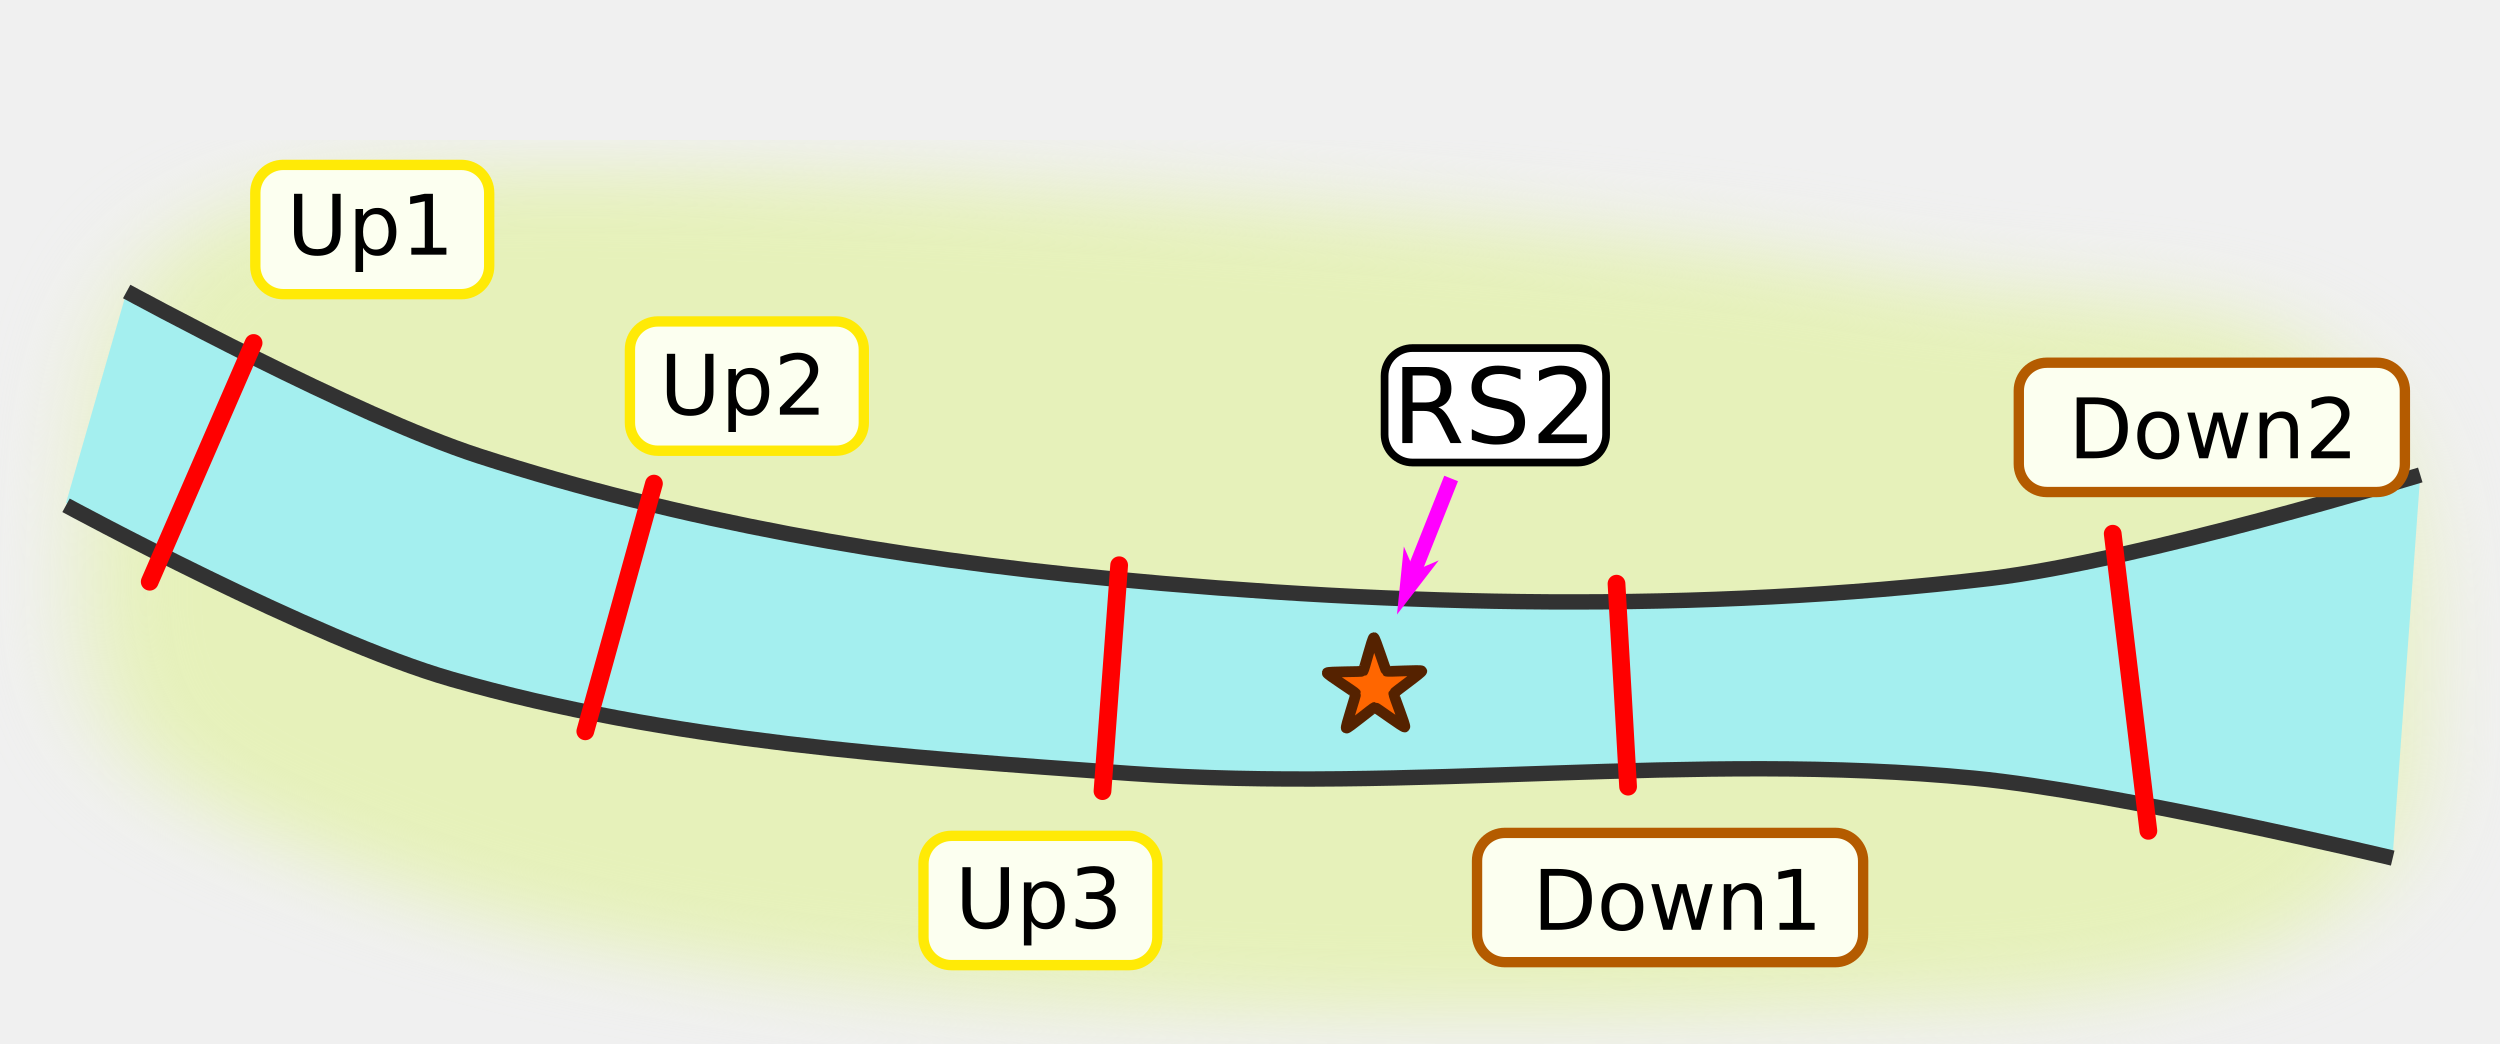
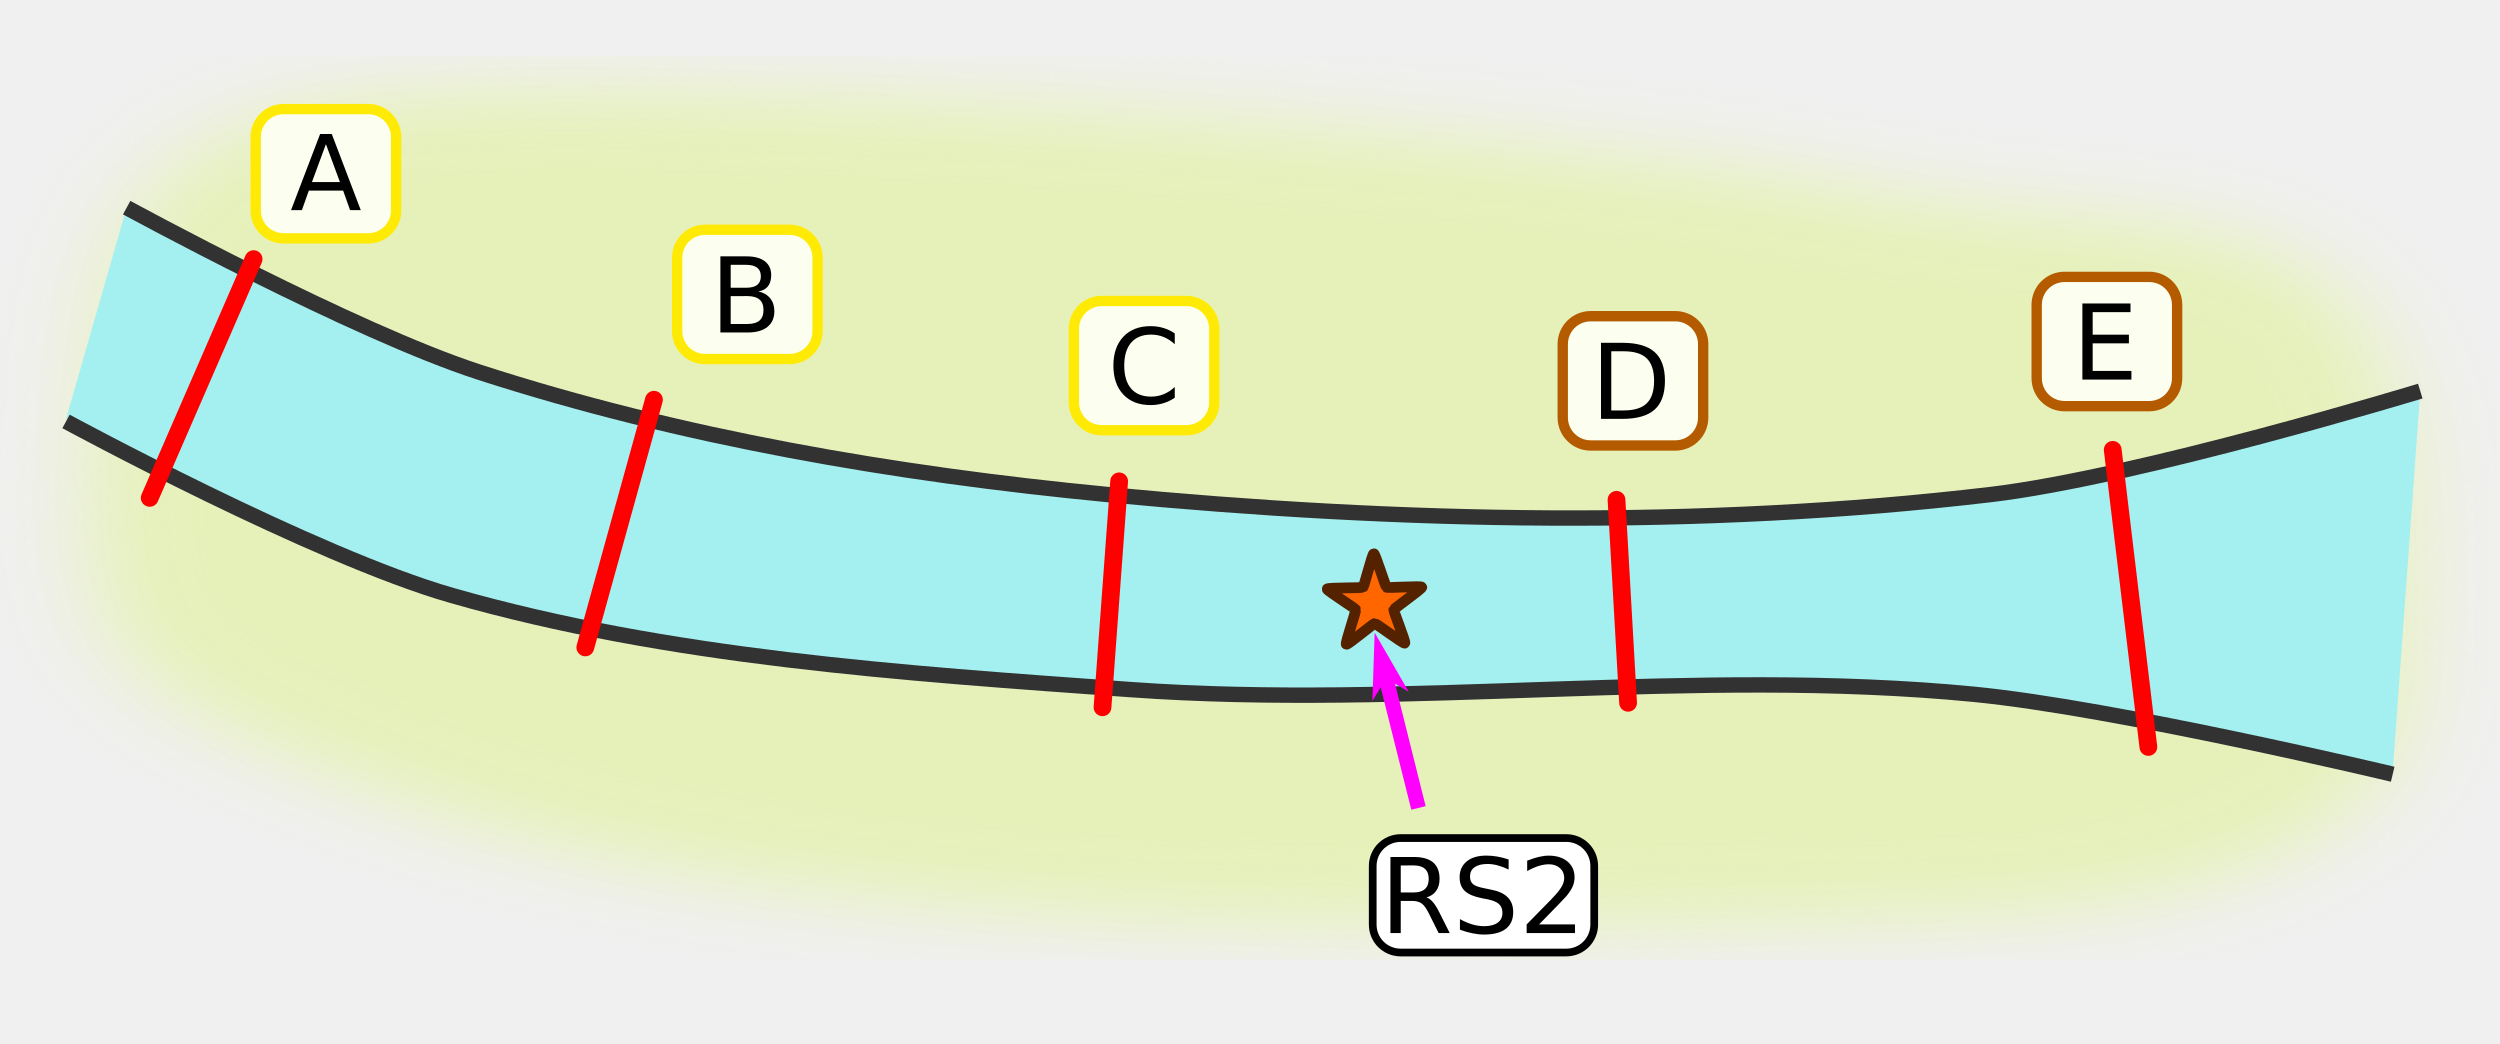
<svg xmlns="http://www.w3.org/2000/svg" width="168.999mm" height="70.556mm" viewBox="0 0 168.999 70.556" version="1.1" id="svg1212">
  <defs id="defs1206">
    <marker style="overflow:visible" id="marker2288" refX="0" refY="0" orient="auto">
      <path transform="matrix(-0.2,0,0,-0.2,-1.2,0)" style="fill:#ff00ff;fill-opacity:1;fill-rule:evenodd;stroke:#ff00ff;stroke-width:1pt;stroke-opacity:1" d="M 0,0 5,-5 -12.5,0 5,5 Z" id="path2286" />
    </marker>
    <marker orient="auto" refY="0" refX="0" id="marker1793" style="overflow:visible">
      <path id="path1791" d="M 0,0 5,-5 -12.5,0 5,5 Z" style="fill:#ff00ff;fill-opacity:1;fill-rule:evenodd;stroke:#ff00ff;stroke-width:1pt;stroke-opacity:1" transform="matrix(-0.2,0,0,-0.2,-1.2,0)" />
    </marker>
    <filter style="color-interpolation-filters:sRGB" id="filter921" x="-0.036" width="1.073" y="-0.036" height="1.071">
      <feGaussianBlur stdDeviation="2.799" id="feGaussianBlur923" />
    </filter>
  </defs>
  <g id="layer1" transform="translate(-34.27945,-20.17647)" style="display:inline">
-     <path transform="matrix(1.182533,0,0,0.8927642,11.63702,-26.83848)" id="path913" d="m 24.046,94.71 c -0.563,14.898 3.019,17.521 16.373,24.374 24.744,12.698 70.097,10.487 89.742,9.617 30.009,-1.328 26.781,-17.781 26.969,-22.877 C 158.46,69.818 144.424,77.942 126.017,73.228 111.522,69.516 66.591,64.959 47.024,65.633 25.674,66.367 24.786,75.136 24.046,94.71 Z" style="display:inline;opacity:1;vector-effect:none;fill:#e6f1ba;fill-opacity:1;stroke:none;stroke-width:1;stroke-linecap:butt;stroke-linejoin:miter;stroke-miterlimit:4;stroke-dasharray:none;stroke-dashoffset:0;stroke-opacity:1;filter:url(#filter921)" />
-     <path id="path1097" style="opacity:1;vector-effect:none;fill:#a4efef;fill-opacity:1;stroke:none;stroke-width:1.301;stroke-linecap:butt;stroke-linejoin:miter;stroke-miterlimit:4;stroke-dasharray:none;stroke-dashoffset:0;stroke-opacity:1" d="m 197.889,52.284 c 0,0 -19.098,5.819 -29.071,6.996 -19.69,2.324 -39.88,1.898 -59.633,0 C 94.749,57.894 80.279,55.406 66.696,51.012 58.222,48.271 42.843,39.882 42.843,39.882 l -4.1,14.293 c 0,0 16.764,9.097 26.089,11.766 14.678,4.202 30.416,5.254 45.843,6.36 18.942,1.359 38.138,-1.516 57.024,0.318 9.613,0.933 28.326,5.406 28.326,5.406" />
-     <path d="m 42.843,39.882 c 0,0 15.379,8.389 23.853,11.13 13.583,4.393 28.053,6.881 42.489,8.268 19.753,1.898 39.943,2.324 59.633,0 9.973,-1.177 29.071,-6.996 29.071,-6.996 M 38.743,54.334 c 0,0 16.764,9.097 26.089,11.766 14.678,4.202 30.416,5.254 45.843,6.36 18.942,1.359 38.138,-1.516 57.024,0.318 9.613,0.933 28.326,5.406 28.326,5.406" style="opacity:1;vector-effect:none;fill:none;fill-opacity:1;stroke:#323232;stroke-width:1.041;stroke-linecap:butt;stroke-linejoin:miter;stroke-miterlimit:4;stroke-dasharray:none;stroke-dashoffset:0;stroke-opacity:1" id="path1093" />
+     <path transform="matrix(1.182533,0,0,0.8927642,11.63702,-32.50813)" id="path913" d="m 24.046,94.71 c -0.563,14.898 3.019,17.521 16.373,24.374 24.744,12.698 70.097,10.487 89.742,9.617 30.009,-1.328 26.781,-17.781 26.969,-22.877 C 158.46,69.818 144.424,77.942 126.017,73.228 111.522,69.516 66.591,64.959 47.024,65.633 25.674,66.367 24.786,75.136 24.046,94.71 Z" style="display:inline;opacity:1;vector-effect:none;fill:#e6f1ba;fill-opacity:1;stroke:none;stroke-width:1;stroke-linecap:butt;stroke-linejoin:miter;stroke-miterlimit:4;stroke-dasharray:none;stroke-dashoffset:0;stroke-opacity:1;filter:url(#filter921)" />
+     <path id="path1097" style="opacity:1;vector-effect:none;fill:#a4efef;fill-opacity:1;stroke:none;stroke-width:1.301;stroke-linecap:butt;stroke-linejoin:miter;stroke-miterlimit:4;stroke-dasharray:none;stroke-dashoffset:0;stroke-opacity:1" d="m 197.889,46.615 c 0,0 -19.098,5.819 -29.071,6.996 -19.69,2.324 -39.88,1.898 -59.633,0 C 94.749,52.224 80.279,49.736 66.696,45.343 58.222,42.602 42.843,34.212 42.843,34.212 l -4.1,14.293 c 0,0 16.764,9.097 26.089,11.766 14.678,4.202 30.416,5.254 45.843,6.36 18.942,1.359 38.138,-1.516 57.024,0.318 9.613,0.933 28.326,5.406 28.326,5.406" />
+     <path d="m 42.843,34.212 c 0,0 15.379,8.389 23.853,11.13 13.583,4.393 28.053,6.881 42.489,8.268 19.753,1.898 39.943,2.324 59.633,0 9.973,-1.177 29.071,-6.996 29.071,-6.996 M 38.743,48.665 c 0,0 16.764,9.097 26.089,11.766 14.678,4.202 30.416,5.254 45.843,6.36 18.942,1.359 38.138,-1.516 57.024,0.318 9.613,0.933 28.326,5.406 28.326,5.406" style="opacity:1;vector-effect:none;fill:none;fill-opacity:1;stroke:#323232;stroke-width:1.041;stroke-linecap:butt;stroke-linejoin:miter;stroke-miterlimit:4;stroke-dasharray:none;stroke-dashoffset:0;stroke-opacity:1" id="path1093" />
  </g>
  <g id="layer5" style="display:inline">
-     <path style="font-style:normal;font-variant:normal;font-weight:normal;font-stretch:normal;font-size:3.881px;line-height:3.5ex;font-family:Lato;-inkscape-font-specification:Lato;font-variant-ligatures:normal;font-variant-position:normal;font-variant-caps:normal;font-variant-numeric:normal;font-variant-alternates:normal;font-feature-settings:normal;text-indent:0;text-align:start;text-decoration:none;text-decoration-line:none;text-decoration-style:solid;text-decoration-color:#000000;letter-spacing:0px;word-spacing:0px;text-transform:none;writing-mode:lr-tb;direction:ltr;text-orientation:mixed;dominant-baseline:auto;baseline-shift:baseline;text-anchor:start;white-space:normal;shape-padding:0;display:inline;opacity:1;vector-effect:none;fill:#ffffff;fill-opacity:1;fill-rule:evenodd;stroke:#000000;stroke-width:0.521;stroke-linecap:round;stroke-linejoin:miter;stroke-miterlimit:4;stroke-dasharray:none;stroke-dashoffset:0;stroke-opacity:1" d="m 95.487,23.529 h 11.194 c 1.047,0 1.89,0.843 1.89,1.89 v 3.958 c 0,1.047 -0.843,1.89 -1.89,1.89 H 95.487 c -1.047,0 -1.89,-0.843 -1.89,-1.89 v -3.958 c 0,-1.047 0.843,-1.89 1.89,-1.89 z" id="path2356" />
-     <path style="opacity:1;vector-effect:none;fill:#ff6600;fill-opacity:1;fill-rule:evenodd;stroke:#552200;stroke-width:0.727;stroke-linecap:butt;stroke-linejoin:miter;stroke-miterlimit:4;stroke-dasharray:none;stroke-dashoffset:0;stroke-opacity:1;marker:none;paint-order:normal" d="m 94.964,49.145 c -0.084,0.061 -1.929,-1.33 -2.033,-1.327 -0.102,0.002 -1.839,1.465 -1.921,1.405 -0.084,-0.061 0.668,-2.246 0.634,-2.344 -0.033,-0.096 -1.961,-1.296 -1.929,-1.393 0.032,-0.099 2.342,-0.058 2.425,-0.121 0.081,-0.061 0.627,-2.266 0.728,-2.265 0.104,2.23e-4 0.779,2.21 0.864,2.269 0.083,0.058 2.348,-0.104 2.38,-0.007 0.032,0.099 -1.861,1.424 -1.891,1.523 -0.03,0.097 0.825,2.201 0.742,2.261 z" id="path2206" />
-     <path id="path857" d="m 98.096,32.345 -3,7.536" style="font-style:normal;font-variant:normal;font-weight:normal;font-stretch:normal;font-size:3.881px;line-height:3.5ex;font-family:Lato;-inkscape-font-specification:Lato;font-variant-ligatures:normal;font-variant-position:normal;font-variant-caps:normal;font-variant-numeric:normal;font-variant-alternates:normal;font-feature-settings:normal;text-indent:0;text-align:start;text-decoration:none;text-decoration-line:none;text-decoration-style:solid;text-decoration-color:#000000;letter-spacing:0px;word-spacing:0px;text-transform:none;writing-mode:lr-tb;direction:ltr;text-orientation:mixed;dominant-baseline:auto;baseline-shift:baseline;text-anchor:start;white-space:normal;shape-padding:0;display:inline;opacity:1;vector-effect:none;fill:#ff00ff;fill-opacity:1;stroke:#ff00ff;stroke-width:1;stroke-linecap:butt;stroke-linejoin:miter;stroke-miterlimit:4;stroke-dasharray:none;stroke-dashoffset:0;stroke-opacity:1;marker-end:url(#marker2288)" />
-     <g aria-label="RS2" style="font-style:normal;font-weight:normal;font-size:10.583px;line-height:1.25;font-family:sans-serif;letter-spacing:0px;word-spacing:0px;display:inline;fill:#000000;fill-opacity:1;stroke:none;stroke-width:0.265" id="text2340">
+     <path style="font-style:normal;font-variant:normal;font-weight:normal;font-stretch:normal;font-size:3.881px;line-height:3.5ex;font-family:Lato;-inkscape-font-specification:Lato;font-variant-ligatures:normal;font-variant-position:normal;font-variant-caps:normal;font-variant-numeric:normal;font-variant-alternates:normal;font-feature-settings:normal;text-indent:0;text-align:start;text-decoration:none;text-decoration-line:none;text-decoration-style:solid;text-decoration-color:#000000;letter-spacing:0px;word-spacing:0px;text-transform:none;writing-mode:lr-tb;direction:ltr;text-orientation:mixed;dominant-baseline:auto;baseline-shift:baseline;text-anchor:start;white-space:normal;shape-padding:0;display:inline;opacity:1;vector-effect:none;fill:#ffffff;fill-opacity:1;fill-rule:evenodd;stroke:#000000;stroke-width:0.521;stroke-linecap:round;stroke-linejoin:miter;stroke-miterlimit:4;stroke-dasharray:none;stroke-dashoffset:0;stroke-opacity:1" d="m 94.685,56.652 h 11.194 c 1.047,0 1.89,0.843 1.89,1.89 v 3.958 c 0,1.047 -0.843,1.89 -1.89,1.89 H 94.685 c -1.047,0 -1.89,-0.843 -1.89,-1.89 v -3.958 c 0,-1.047 0.843,-1.89 1.89,-1.89 z" id="path2356" />
+     <path style="opacity:1;vector-effect:none;fill:#ff6600;fill-opacity:1;fill-rule:evenodd;stroke:#552200;stroke-width:0.727;stroke-linecap:butt;stroke-linejoin:miter;stroke-miterlimit:4;stroke-dasharray:none;stroke-dashoffset:0;stroke-opacity:1;marker:none;paint-order:normal" d="m 94.964,43.476 c -0.084,0.061 -1.929,-1.33 -2.033,-1.327 -0.102,0.002 -1.839,1.465 -1.921,1.405 -0.084,-0.061 0.668,-2.246 0.634,-2.344 -0.033,-0.096 -1.961,-1.296 -1.929,-1.393 0.032,-0.099 2.342,-0.058 2.425,-0.121 0.081,-0.061 0.627,-2.266 0.728,-2.265 0.104,2.23e-4 0.779,2.21 0.864,2.269 0.083,0.058 2.348,-0.104 2.38,-0.007 0.032,0.099 -1.861,1.424 -1.891,1.523 -0.03,0.097 0.825,2.201 0.742,2.261 z" id="path2206" />
+     <path id="path857" d="M 95.888,54.615 93.359,44.501" style="font-style:normal;font-variant:normal;font-weight:normal;font-stretch:normal;font-size:3.881px;line-height:3.5ex;font-family:Lato;-inkscape-font-specification:Lato;font-variant-ligatures:normal;font-variant-position:normal;font-variant-caps:normal;font-variant-numeric:normal;font-variant-alternates:normal;font-feature-settings:normal;text-indent:0;text-align:start;text-decoration:none;text-decoration-line:none;text-decoration-style:solid;text-decoration-color:#000000;letter-spacing:0px;word-spacing:0px;text-transform:none;writing-mode:lr-tb;direction:ltr;text-orientation:mixed;dominant-baseline:auto;baseline-shift:baseline;text-anchor:start;white-space:normal;shape-padding:0;display:inline;opacity:1;vector-effect:none;fill:#ff00ff;fill-opacity:1;stroke:#ff00ff;stroke-width:1;stroke-linecap:butt;stroke-linejoin:miter;stroke-miterlimit:4;stroke-dasharray:none;stroke-dashoffset:0;stroke-opacity:1;marker-end:url(#marker2288)" />
+     <g aria-label="RS2" style="font-style:normal;font-weight:normal;font-size:10.583px;line-height:1.25;font-family:sans-serif;letter-spacing:0px;word-spacing:0px;display:inline;fill:#000000;fill-opacity:1;stroke:none;stroke-width:0.265" id="text2340" transform="translate(-0.8018086,33.12243)">
      <path d="m 97.235,27.541 q 0.224,0.076 0.434,0.324 0.214,0.248 0.427,0.682 l 0.706,1.406 h -0.748 l -0.658,-1.319 q -0.255,-0.517 -0.496,-0.686 -0.238,-0.169 -0.651,-0.169 h -0.758 v 2.174 h -0.696 v -5.144 h 1.571 q 0.882,0 1.316,0.369 0.434,0.369 0.434,1.113 0,0.486 -0.227,0.806 -0.224,0.32 -0.655,0.444 z m -1.743,-2.16 v 1.826 h 0.875 q 0.503,0 0.758,-0.231 0.258,-0.234 0.258,-0.686 0,-0.451 -0.258,-0.679 -0.255,-0.231 -0.758,-0.231 z" style="font-size:7.056px;stroke-width:0.265" id="path2809" />
      <path d="m 102.785,24.978 v 0.679 q -0.396,-0.189 -0.748,-0.282 -0.351,-0.093 -0.679,-0.093 -0.568,0 -0.878,0.22 -0.307,0.22 -0.307,0.627 0,0.341 0.203,0.517 0.207,0.172 0.779,0.279 l 0.42,0.086 q 0.779,0.148 1.147,0.524 0.372,0.372 0.372,0.999 0,0.748 -0.503,1.133 -0.5,0.386 -1.468,0.386 -0.365,0 -0.779,-0.083 -0.41,-0.083 -0.851,-0.245 v -0.717 q 0.424,0.238 0.83,0.358 0.407,0.121 0.799,0.121 0.596,0 0.92,-0.234 0.324,-0.234 0.324,-0.668 0,-0.379 -0.234,-0.593 -0.231,-0.214 -0.761,-0.32 l -0.424,-0.083 q -0.779,-0.155 -1.127,-0.486 -0.348,-0.331 -0.348,-0.92 0,-0.682 0.479,-1.075 0.482,-0.393 1.326,-0.393 0.362,0 0.737,0.065 0.376,0.065 0.768,0.196 z" style="font-size:7.056px;stroke-width:0.265" id="path2811" />
      <path d="m 104.841,29.367 h 2.429 v 0.586 h -3.266 v -0.586 q 0.396,-0.41 1.078,-1.099 0.686,-0.692 0.861,-0.892 0.334,-0.376 0.465,-0.634 0.134,-0.262 0.134,-0.513 0,-0.41 -0.289,-0.668 -0.286,-0.258 -0.748,-0.258 -0.327,0 -0.692,0.114 -0.362,0.114 -0.775,0.345 v -0.703 q 0.42,-0.169 0.785,-0.255 0.365,-0.086 0.668,-0.086 0.799,0 1.275,0.4 0.475,0.4 0.475,1.068 0,0.317 -0.121,0.603 -0.117,0.282 -0.431,0.668 -0.086,0.1 -0.548,0.579 -0.462,0.475 -1.302,1.333 z" style="font-size:7.056px;stroke-width:0.265" id="path2813" />
    </g>
  </g>
  <g id="layer6">
-     <path style="opacity:1;vector-effect:none;fill:none;fill-opacity:1;stroke:#ff0000;stroke-width:1.2;stroke-linecap:round;stroke-linejoin:miter;stroke-miterlimit:4;stroke-dasharray:none;stroke-dashoffset:0;stroke-opacity:1" d="m 17.143,23.184 -7.022,16.141" id="path939" />
-     <path id="path1120" d="M 44.207,32.691 39.566,49.437" style="opacity:1;vector-effect:none;fill:none;fill-opacity:1;stroke:#ff0000;stroke-width:1.2;stroke-linecap:round;stroke-linejoin:miter;stroke-miterlimit:4;stroke-dasharray:none;stroke-dashoffset:0;stroke-opacity:1" />
-     <path style="opacity:1;vector-effect:none;fill:none;fill-opacity:1;stroke:#ff0000;stroke-width:1.2;stroke-linecap:round;stroke-linejoin:miter;stroke-miterlimit:4;stroke-dasharray:none;stroke-dashoffset:0;stroke-opacity:1" d="m 75.654,38.209 -1.126,15.272" id="path1123" />
-     <path id="path1125" d="m 109.275,39.456 0.783,13.722" style="opacity:1;vector-effect:none;fill:none;fill-opacity:1;stroke:#ff0000;stroke-width:1.2;stroke-linecap:round;stroke-linejoin:miter;stroke-miterlimit:4;stroke-dasharray:none;stroke-dashoffset:0;stroke-opacity:1" />
-     <path style="opacity:1;vector-effect:none;fill:none;fill-opacity:1;stroke:#ff0000;stroke-width:1.2;stroke-linecap:round;stroke-linejoin:miter;stroke-miterlimit:4;stroke-dasharray:none;stroke-dashoffset:0;stroke-opacity:1" d="m 142.819,36.078 2.41,20.087" id="path1127" />
-     <path style="font-style:normal;font-variant:normal;font-weight:normal;font-stretch:normal;font-size:3.881px;line-height:3.5ex;font-family:Lato;-inkscape-font-specification:Lato;font-variant-ligatures:normal;font-variant-position:normal;font-variant-caps:normal;font-variant-numeric:normal;font-variant-alternates:normal;font-feature-settings:normal;text-indent:0;text-align:start;text-decoration:none;text-decoration-line:none;text-decoration-style:solid;text-decoration-color:#000000;letter-spacing:0px;word-spacing:0px;text-transform:none;writing-mode:lr-tb;direction:ltr;text-orientation:mixed;dominant-baseline:auto;baseline-shift:baseline;text-anchor:start;white-space:normal;shape-padding:0;display:inline;opacity:1;vector-effect:none;fill:#fcfff0;fill-opacity:1;fill-rule:evenodd;stroke:#ffea06;stroke-width:0.7;stroke-linecap:round;stroke-linejoin:miter;stroke-miterlimit:4;stroke-dasharray:none;stroke-dashoffset:0;stroke-opacity:1;font-variant-east_asian:normal" d="m 44.473,21.729 h 12.03 c 1.047,0 1.89,0.843 1.89,1.89 v 4.96 c 0,1.047 -0.843,1.89 -1.89,1.89 h -12.03 c -1.047,0 -1.89,-0.843 -1.89,-1.89 v -4.96 c 0,-1.047 0.843,-1.89 1.89,-1.89 z" id="path2356-3" />
-     <g aria-label="Up2" style="font-style:normal;font-weight:normal;font-size:7.056px;line-height:1.25;font-family:sans-serif;letter-spacing:0px;word-spacing:0px;fill:#000000;fill-opacity:1;stroke:none;stroke-width:0.265" id="text2997">
-       <path d="m 45.081,23.916 h 0.559 v 2.5 q 0,0.661 0.24,0.954 0.24,0.289 0.777,0.289 0.535,0 0.774,-0.289 0.24,-0.292 0.24,-0.954 v -2.5 h 0.559 v 2.569 q 0,0.805 -0.4,1.215 -0.397,0.411 -1.174,0.411 -0.78,0 -1.18,-0.411 -0.397,-0.411 -0.397,-1.215 z" style="font-size:5.644px;stroke-width:0.265" id="path3457" />
-       <path d="m 49.748,27.568 v 1.637 h -0.51 v -4.261 h 0.51 v 0.469 q 0.16,-0.276 0.402,-0.408 0.245,-0.135 0.584,-0.135 0.562,0 0.912,0.446 0.353,0.446 0.353,1.174 0,0.728 -0.353,1.174 -0.35,0.446 -0.912,0.446 -0.339,0 -0.584,-0.132 -0.243,-0.135 -0.402,-0.411 z m 1.725,-1.078 q 0,-0.559 -0.232,-0.876 -0.229,-0.32 -0.631,-0.32 -0.402,0 -0.634,0.32 -0.229,0.317 -0.229,0.876 0,0.559 0.229,0.879 0.232,0.317 0.634,0.317 0.402,0 0.631,-0.317 0.232,-0.32 0.232,-0.879 z" style="font-size:5.644px;stroke-width:0.265" id="path3459" />
-       <path d="m 53.391,27.562 h 1.943 v 0.469 h -2.613 v -0.469 q 0.317,-0.328 0.863,-0.879 0.548,-0.554 0.689,-0.714 0.267,-0.3 0.372,-0.507 0.107,-0.209 0.107,-0.411 0,-0.328 -0.232,-0.535 -0.229,-0.207 -0.598,-0.207 -0.262,0 -0.554,0.091 -0.289,0.091 -0.62,0.276 v -0.562 q 0.336,-0.135 0.628,-0.204 0.292,-0.069 0.535,-0.069 0.639,0 1.02,0.32 0.38,0.32 0.38,0.854 0,0.254 -0.096,0.482 -0.094,0.226 -0.345,0.535 -0.069,0.08 -0.438,0.463 -0.369,0.38 -1.042,1.067 z" style="font-size:5.644px;stroke-width:0.265" id="path3461" />
+     <path style="opacity:1;vector-effect:none;fill:none;fill-opacity:1;stroke:#ff0000;stroke-width:1.2;stroke-linecap:round;stroke-linejoin:miter;stroke-miterlimit:4;stroke-dasharray:none;stroke-dashoffset:0;stroke-opacity:1" d="m 17.143,17.515 -7.022,16.141" id="path939" />
+     <path id="path1120" d="M 44.207,27.021 39.566,43.767" style="opacity:1;vector-effect:none;fill:none;fill-opacity:1;stroke:#ff0000;stroke-width:1.2;stroke-linecap:round;stroke-linejoin:miter;stroke-miterlimit:4;stroke-dasharray:none;stroke-dashoffset:0;stroke-opacity:1" />
+     <path style="opacity:1;vector-effect:none;fill:none;fill-opacity:1;stroke:#ff0000;stroke-width:1.2;stroke-linecap:round;stroke-linejoin:miter;stroke-miterlimit:4;stroke-dasharray:none;stroke-dashoffset:0;stroke-opacity:1" d="M 75.654,32.539 74.529,47.812" id="path1123" />
+     <path id="path1125" d="m 109.275,33.787 0.783,13.722" style="opacity:1;vector-effect:none;fill:none;fill-opacity:1;stroke:#ff0000;stroke-width:1.2;stroke-linecap:round;stroke-linejoin:miter;stroke-miterlimit:4;stroke-dasharray:none;stroke-dashoffset:0;stroke-opacity:1" />
+     <path style="opacity:1;vector-effect:none;fill:none;fill-opacity:1;stroke:#ff0000;stroke-width:1.2;stroke-linecap:round;stroke-linejoin:miter;stroke-miterlimit:4;stroke-dasharray:none;stroke-dashoffset:0;stroke-opacity:1" d="m 142.819,30.408 2.41,20.087" id="path1127" />
+     <path id="path2999" d="m 19.175,7.374 h 5.713 c 1.047,0 1.89,0.843 1.89,1.89 v 4.96 c 0,1.047 -0.843,1.89 -1.89,1.89 h -5.713 c -1.047,0 -1.89,-0.843 -1.89,-1.89 V 9.264 c 0,-1.047 0.843,-1.89 1.89,-1.89 z" style="font-style:normal;font-variant:normal;font-weight:normal;font-stretch:normal;font-size:3.881px;line-height:3.5ex;font-family:Lato;-inkscape-font-specification:Lato;font-variant-ligatures:normal;font-variant-position:normal;font-variant-caps:normal;font-variant-numeric:normal;font-variant-alternates:normal;font-feature-settings:normal;text-indent:0;text-align:start;text-decoration:none;text-decoration-line:none;text-decoration-style:solid;text-decoration-color:#000000;letter-spacing:0px;word-spacing:0px;text-transform:none;writing-mode:lr-tb;direction:ltr;text-orientation:mixed;dominant-baseline:auto;baseline-shift:baseline;text-anchor:start;white-space:normal;shape-padding:0;display:inline;opacity:1;vector-effect:none;fill:#fcfff0;fill-opacity:1;fill-rule:evenodd;stroke:#ffea06;stroke-width:0.7;stroke-linecap:round;stroke-linejoin:miter;stroke-miterlimit:4;stroke-dasharray:none;stroke-dashoffset:0;stroke-opacity:1" />
+     <path id="path2737" style="font-style:normal;font-variant:normal;font-weight:normal;font-stretch:normal;font-size:7.056px;line-height:3.5ex;font-family:Lato;-inkscape-font-specification:Lato;font-variant-ligatures:normal;font-variant-position:normal;font-variant-caps:normal;font-variant-numeric:normal;font-variant-alternates:normal;font-feature-settings:normal;text-indent:0;text-align:start;text-decoration:none;text-decoration-line:none;text-decoration-style:solid;text-decoration-color:#000000;letter-spacing:0px;word-spacing:0px;text-transform:none;writing-mode:lr-tb;direction:ltr;text-orientation:mixed;dominant-baseline:auto;baseline-shift:baseline;text-anchor:start;white-space:normal;shape-padding:0;display:inline;vector-effect:none;fill:#000000;fill-opacity:1;stroke:none;stroke-width:0.356;stroke-linecap:butt;stroke-linejoin:miter;stroke-miterlimit:4;stroke-dasharray:none;stroke-dashoffset:0;stroke-opacity:1" d="m 22.032,9.746 -0.944,2.56 h 1.891 z m -0.393,-0.686 h 0.789 l 1.96,5.144 h -0.723 l -0.469,-1.319 h -2.319 l -0.469,1.319 h -0.734 z" />
+     <path style="font-style:normal;font-variant:normal;font-weight:normal;font-stretch:normal;font-size:3.881px;line-height:3.5ex;font-family:Lato;-inkscape-font-specification:Lato;font-variant-ligatures:normal;font-variant-position:normal;font-variant-caps:normal;font-variant-numeric:normal;font-variant-alternates:normal;font-feature-settings:normal;text-indent:0;text-align:start;text-decoration:none;text-decoration-line:none;text-decoration-style:solid;text-decoration-color:#000000;letter-spacing:0px;word-spacing:0px;text-transform:none;writing-mode:lr-tb;direction:ltr;text-orientation:mixed;dominant-baseline:auto;baseline-shift:baseline;text-anchor:start;white-space:normal;shape-padding:0;display:inline;opacity:1;vector-effect:none;fill:#fcfff0;fill-opacity:1;fill-rule:evenodd;stroke:#ffea06;stroke-width:0.7;stroke-linecap:round;stroke-linejoin:miter;stroke-miterlimit:4;stroke-dasharray:none;stroke-dashoffset:0;stroke-opacity:1" d="m 47.665,15.532 h 5.713 c 1.047,0 1.89,0.843 1.89,1.89 v 4.96 c 0,1.047 -0.843,1.89 -1.89,1.89 h -5.713 c -1.047,0 -1.89,-0.843 -1.89,-1.89 v -4.96 c 0,-1.047 0.843,-1.89 1.89,-1.89 z" id="path79" />
+     <path d="m 49.394,20.017 v 1.884 H 50.51 q 0.562,0 0.83,-0.231 0.272,-0.234 0.272,-0.713 0,-0.482 -0.272,-0.71 -0.269,-0.231 -0.83,-0.231 z m 0,-2.115 v 1.55 h 1.03 q 0.51,0 0.758,-0.189 0.251,-0.193 0.251,-0.586 0,-0.389 -0.251,-0.582 -0.248,-0.193 -0.758,-0.193 z m -0.696,-0.572 h 1.778 q 0.796,0 1.226,0.331 0.431,0.331 0.431,0.941 0,0.472 -0.22,0.751 -0.22,0.279 -0.648,0.348 0.513,0.11 0.796,0.462 0.286,0.348 0.286,0.872 0,0.689 -0.469,1.065 -0.469,0.376 -1.333,0.376 h -1.847 z" style="font-style:normal;font-variant:normal;font-weight:normal;font-stretch:normal;font-size:7.056px;line-height:3.5ex;font-family:Lato;-inkscape-font-specification:Lato;font-variant-ligatures:normal;font-variant-position:normal;font-variant-caps:normal;font-variant-numeric:normal;font-variant-alternates:normal;font-feature-settings:normal;text-indent:0;text-align:start;text-decoration:none;text-decoration-line:none;text-decoration-style:solid;text-decoration-color:#000000;letter-spacing:0px;word-spacing:0px;text-transform:none;writing-mode:lr-tb;direction:ltr;text-orientation:mixed;dominant-baseline:auto;baseline-shift:baseline;text-anchor:start;white-space:normal;shape-padding:0;display:inline;opacity:1;vector-effect:none;fill:#000000;fill-opacity:1;stroke:none;stroke-width:0.356;stroke-linecap:butt;stroke-linejoin:miter;stroke-miterlimit:4;stroke-dasharray:none;stroke-dashoffset:0;stroke-opacity:1" id="path2841" />
+     <path id="path81" d="m 74.483,20.345 h 5.713 c 1.047,0 1.89,0.843 1.89,1.89 v 4.96 c 0,1.047 -0.843,1.89 -1.89,1.89 h -5.713 c -1.047,0 -1.89,-0.843 -1.89,-1.89 v -4.96 c 0,-1.047 0.843,-1.89 1.89,-1.89 z" style="font-style:normal;font-variant:normal;font-weight:normal;font-stretch:normal;font-size:3.881px;line-height:3.5ex;font-family:Lato;-inkscape-font-specification:Lato;font-variant-ligatures:normal;font-variant-position:normal;font-variant-caps:normal;font-variant-numeric:normal;font-variant-alternates:normal;font-feature-settings:normal;text-indent:0;text-align:start;text-decoration:none;text-decoration-line:none;text-decoration-style:solid;text-decoration-color:#000000;letter-spacing:0px;word-spacing:0px;text-transform:none;writing-mode:lr-tb;direction:ltr;text-orientation:mixed;dominant-baseline:auto;baseline-shift:baseline;text-anchor:start;white-space:normal;shape-padding:0;display:inline;opacity:1;vector-effect:none;fill:#fcfff0;fill-opacity:1;fill-rule:evenodd;stroke:#ffea06;stroke-width:0.7;stroke-linecap:round;stroke-linejoin:miter;stroke-miterlimit:4;stroke-dasharray:none;stroke-dashoffset:0;stroke-opacity:1" />
+     <g transform="translate(-296.5904,-39.73189)" aria-label="C" style="font-style:normal;font-variant:normal;font-weight:normal;font-stretch:normal;font-size:3.881px;line-height:3.5ex;font-family:Lato;-inkscape-font-specification:Lato;font-variant-ligatures:normal;font-variant-position:normal;font-variant-caps:normal;font-variant-numeric:normal;font-variant-alternates:normal;font-feature-settings:normal;text-indent:0;text-align:start;text-decoration:none;text-decoration-line:none;text-decoration-style:solid;text-decoration-color:#000000;letter-spacing:0px;word-spacing:0px;text-transform:none;writing-mode:lr-tb;direction:ltr;text-orientation:mixed;dominant-baseline:auto;baseline-shift:baseline;text-anchor:start;white-space:normal;shape-padding:0;display:inline;opacity:1;vector-effect:none;fill:#000000;fill-opacity:1;stroke:none;stroke-width:0.356;stroke-linecap:butt;stroke-linejoin:miter;stroke-miterlimit:4;stroke-dasharray:none;stroke-dashoffset:0;stroke-opacity:1" id="text1229">
+       <path d="m 376.003,62.268 v 0.734 q -0.351,-0.327 -0.751,-0.489 -0.396,-0.162 -0.844,-0.162 -0.882,0 -1.35,0.541 -0.469,0.537 -0.469,1.557 0,1.016 0.469,1.557 0.469,0.537 1.35,0.537 0.448,0 0.844,-0.162 0.4,-0.162 0.751,-0.489 v 0.727 q -0.365,0.248 -0.775,0.372 -0.407,0.124 -0.861,0.124 -1.168,0 -1.84,-0.713 -0.672,-0.717 -0.672,-1.953 0,-1.24 0.672,-1.953 0.672,-0.717 1.84,-0.717 0.462,0 0.868,0.124 0.41,0.121 0.768,0.365 z" style="font-style:normal;font-variant:normal;font-weight:normal;font-stretch:normal;font-size:7.056px;line-height:3.5ex;font-family:Lato;-inkscape-font-specification:Lato;font-variant-ligatures:normal;font-variant-position:normal;font-variant-caps:normal;font-variant-numeric:normal;font-variant-alternates:normal;font-feature-settings:normal;text-indent:0;text-align:start;text-decoration:none;text-decoration-line:none;text-decoration-style:solid;text-decoration-color:#000000;letter-spacing:0px;word-spacing:0px;text-transform:none;writing-mode:lr-tb;direction:ltr;text-orientation:mixed;dominant-baseline:auto;text-anchor:start;white-space:normal;shape-padding:0;vector-effect:none;fill:#000000;fill-opacity:1;stroke:none;stroke-width:0.356;stroke-linecap:butt;stroke-linejoin:miter;stroke-miterlimit:4;stroke-dasharray:none;stroke-dashoffset:0;stroke-opacity:1" id="path2845" />
    </g>
-     <path id="path2999" d="m 19.149,11.146 h 12.03 c 1.047,0 1.89,0.843 1.89,1.89 v 4.96 c 0,1.047 -0.843,1.89 -1.89,1.89 H 19.149 c -1.047,0 -1.89,-0.843 -1.89,-1.89 v -4.96 c 0,-1.047 0.843,-1.89 1.89,-1.89 z" style="font-style:normal;font-variant:normal;font-weight:normal;font-stretch:normal;font-size:3.881px;line-height:3.5ex;font-family:Lato;-inkscape-font-specification:Lato;font-variant-ligatures:normal;font-variant-position:normal;font-variant-caps:normal;font-variant-numeric:normal;font-variant-alternates:normal;font-feature-settings:normal;text-indent:0;text-align:start;text-decoration:none;text-decoration-line:none;text-decoration-style:solid;text-decoration-color:#000000;letter-spacing:0px;word-spacing:0px;text-transform:none;writing-mode:lr-tb;direction:ltr;text-orientation:mixed;dominant-baseline:auto;baseline-shift:baseline;text-anchor:start;white-space:normal;shape-padding:0;display:inline;opacity:1;vector-effect:none;fill:#fcfff0;fill-opacity:1;fill-rule:evenodd;stroke:#ffea06;stroke-width:0.7;stroke-linecap:round;stroke-linejoin:miter;stroke-miterlimit:4;stroke-dasharray:none;stroke-dashoffset:0;stroke-opacity:1;font-variant-east_asian:normal" />
-     <g aria-label="Up1" style="font-style:normal;font-weight:normal;font-size:7.056px;line-height:1.25;font-family:sans-serif;letter-spacing:0px;word-spacing:0px;fill:#000000;fill-opacity:1;stroke:none;stroke-width:0.265" id="text3003">
-       <path d="m 19.877,13.1 h 0.559 v 2.5 q 0,0.661 0.24,0.954 0.24,0.289 0.777,0.289 0.535,0 0.774,-0.289 0.24,-0.292 0.24,-0.954 v -2.5 h 0.559 v 2.569 q 0,0.805 -0.4,1.215 -0.397,0.411 -1.174,0.411 -0.78,0 -1.18,-0.411 -0.397,-0.411 -0.397,-1.215 z" style="font-size:5.644px;stroke-width:0.265" id="path3464" />
-       <path d="m 24.543,16.752 v 1.637 H 24.033 v -4.261 h 0.51 v 0.469 q 0.16,-0.276 0.402,-0.408 0.245,-0.135 0.584,-0.135 0.562,0 0.912,0.446 0.353,0.446 0.353,1.174 0,0.728 -0.353,1.174 -0.35,0.446 -0.912,0.446 -0.339,0 -0.584,-0.132 -0.243,-0.135 -0.402,-0.411 z m 1.725,-1.078 q 0,-0.559 -0.232,-0.876 -0.229,-0.32 -0.631,-0.32 -0.402,0 -0.634,0.32 -0.229,0.317 -0.229,0.876 0,0.559 0.229,0.879 0.232,0.317 0.634,0.317 0.402,0 0.631,-0.317 0.232,-0.32 0.232,-0.879 z" style="font-size:5.644px;stroke-width:0.265" id="path3466" />
-       <path d="m 27.804,16.746 h 0.91 v -3.139 l -0.989,0.198 v -0.507 l 0.984,-0.198 h 0.557 v 3.646 h 0.91 v 0.469 h -2.37 z" style="font-size:5.644px;stroke-width:0.265" id="path3468" />
+     <path style="font-style:normal;font-variant:normal;font-weight:normal;font-stretch:normal;font-size:3.881px;line-height:3.5ex;font-family:Lato;-inkscape-font-specification:Lato;font-variant-ligatures:normal;font-variant-position:normal;font-variant-caps:normal;font-variant-numeric:normal;font-variant-alternates:normal;font-feature-settings:normal;text-indent:0;text-align:start;text-decoration:none;text-decoration-line:none;text-decoration-style:solid;text-decoration-color:#000000;letter-spacing:0px;word-spacing:0px;text-transform:none;writing-mode:lr-tb;direction:ltr;text-orientation:mixed;dominant-baseline:auto;baseline-shift:baseline;text-anchor:start;white-space:normal;shape-padding:0;display:inline;opacity:1;vector-effect:none;fill:#fcfff0;fill-opacity:1;fill-rule:evenodd;stroke:#b45b00;stroke-width:0.7;stroke-linecap:round;stroke-linejoin:miter;stroke-miterlimit:4;stroke-dasharray:none;stroke-dashoffset:0;stroke-opacity:1" d="m 107.531,21.375 h 5.713 c 1.047,0 1.89,0.843 1.89,1.89 v 4.96 c 0,1.047 -0.843,1.89 -1.89,1.89 h -5.713 c -1.047,0 -1.89,-0.843 -1.89,-1.89 v -4.96 c 0,-1.047 0.843,-1.89 1.89,-1.89 z" id="path83" />
+     <g transform="translate(-285.0793,-39.92087)" aria-label="D" style="font-style:normal;font-variant:normal;font-weight:normal;font-stretch:normal;font-size:3.881px;line-height:3.5ex;font-family:Lato;-inkscape-font-specification:Lato;font-variant-ligatures:normal;font-variant-position:normal;font-variant-caps:normal;font-variant-numeric:normal;font-variant-alternates:normal;font-feature-settings:normal;text-indent:0;text-align:start;text-decoration:none;text-decoration-line:none;text-decoration-style:solid;text-decoration-color:#000000;letter-spacing:0px;word-spacing:0px;text-transform:none;writing-mode:lr-tb;direction:ltr;text-orientation:mixed;dominant-baseline:auto;baseline-shift:baseline;text-anchor:start;white-space:normal;shape-padding:0;display:inline;opacity:1;vector-effect:none;fill:#000000;fill-opacity:1;stroke:none;stroke-width:0.356;stroke-linecap:butt;stroke-linejoin:miter;stroke-miterlimit:4;stroke-dasharray:none;stroke-dashoffset:0;stroke-opacity:1" id="text1235">
+       <path d="m 394.001,63.666 v 4 h 0.841 q 1.065,0 1.557,-0.482 0.496,-0.482 0.496,-1.523 0,-1.034 -0.496,-1.512 -0.493,-0.482 -1.557,-0.482 z m -0.696,-0.572 h 1.43 q 1.495,0 2.195,0.624 0.699,0.62 0.699,1.943 0,1.33 -0.703,1.953 -0.703,0.624 -2.191,0.624 h -1.43 z" style="font-style:normal;font-variant:normal;font-weight:normal;font-stretch:normal;font-size:7.056px;line-height:3.5ex;font-family:Lato;-inkscape-font-specification:Lato;font-variant-ligatures:normal;font-variant-position:normal;font-variant-caps:normal;font-variant-numeric:normal;font-variant-alternates:normal;font-feature-settings:normal;text-indent:0;text-align:start;text-decoration:none;text-decoration-line:none;text-decoration-style:solid;text-decoration-color:#000000;letter-spacing:0px;word-spacing:0px;text-transform:none;writing-mode:lr-tb;direction:ltr;text-orientation:mixed;dominant-baseline:auto;text-anchor:start;white-space:normal;shape-padding:0;vector-effect:none;fill:#000000;fill-opacity:1;stroke:none;stroke-width:0.356;stroke-linecap:butt;stroke-linejoin:miter;stroke-miterlimit:4;stroke-dasharray:none;stroke-dashoffset:0;stroke-opacity:1" id="path2849" />
    </g>
-     <path id="path3005" d="m 64.317,56.503 h 12.03 c 1.047,0 1.89,0.843 1.89,1.89 v 4.96 c 0,1.047 -0.843,1.89 -1.89,1.89 h -12.03 c -1.047,0 -1.89,-0.843 -1.89,-1.89 v -4.96 c 0,-1.047 0.843,-1.89 1.89,-1.89 z" style="font-style:normal;font-variant:normal;font-weight:normal;font-stretch:normal;font-size:3.881px;line-height:3.5ex;font-family:Lato;-inkscape-font-specification:Lato;font-variant-ligatures:normal;font-variant-position:normal;font-variant-caps:normal;font-variant-numeric:normal;font-variant-alternates:normal;font-feature-settings:normal;text-indent:0;text-align:start;text-decoration:none;text-decoration-line:none;text-decoration-style:solid;text-decoration-color:#000000;letter-spacing:0px;word-spacing:0px;text-transform:none;writing-mode:lr-tb;direction:ltr;text-orientation:mixed;dominant-baseline:auto;baseline-shift:baseline;text-anchor:start;white-space:normal;shape-padding:0;display:inline;opacity:1;vector-effect:none;fill:#fcfff0;fill-opacity:1;fill-rule:evenodd;stroke:#ffea06;stroke-width:0.7;stroke-linecap:round;stroke-linejoin:miter;stroke-miterlimit:4;stroke-dasharray:none;stroke-dashoffset:0;stroke-opacity:1;font-variant-east_asian:normal" />
-     <g aria-label="Up3" style="font-style:normal;font-weight:normal;font-size:7.056px;line-height:1.25;font-family:sans-serif;letter-spacing:0px;word-spacing:0px;fill:#000000;fill-opacity:1;stroke:none;stroke-width:0.265" id="text3009">
-       <path d="m 65.059,58.623 h 0.559 v 2.5 q 0,0.661 0.24,0.954 0.24,0.289 0.777,0.289 0.535,0 0.774,-0.289 0.24,-0.292 0.24,-0.954 v -2.5 h 0.559 v 2.569 q 0,0.805 -0.4,1.215 -0.397,0.411 -1.174,0.411 -0.78,0 -1.18,-0.411 -0.397,-0.411 -0.397,-1.215 z" style="font-size:5.644px;stroke-width:0.265" id="path3471" />
-       <path d="m 69.725,62.275 v 1.637 h -0.51 v -4.261 h 0.51 v 0.469 q 0.16,-0.276 0.402,-0.408 0.245,-0.135 0.584,-0.135 0.562,0 0.912,0.446 0.353,0.446 0.353,1.174 0,0.728 -0.353,1.174 -0.35,0.446 -0.912,0.446 -0.339,0 -0.584,-0.132 -0.243,-0.135 -0.402,-0.411 z m 1.725,-1.078 q 0,-0.559 -0.232,-0.876 -0.229,-0.32 -0.631,-0.32 -0.402,0 -0.634,0.32 -0.229,0.317 -0.229,0.876 0,0.559 0.229,0.879 0.232,0.317 0.634,0.317 0.402,0 0.631,-0.317 0.232,-0.32 0.232,-0.879 z" style="font-size:5.644px;stroke-width:0.265" id="path3473" />
-       <path d="m 74.576,60.519 q 0.4,0.085 0.623,0.356 0.226,0.27 0.226,0.667 0,0.609 -0.419,0.943 -0.419,0.333 -1.191,0.333 -0.259,0 -0.535,-0.052 -0.273,-0.05 -0.565,-0.152 v -0.537 q 0.232,0.135 0.507,0.204 0.276,0.069 0.576,0.069 0.524,0 0.797,-0.207 0.276,-0.207 0.276,-0.601 0,-0.364 -0.256,-0.568 -0.254,-0.207 -0.708,-0.207 h -0.48 v -0.458 h 0.502 q 0.411,0 0.628,-0.163 0.218,-0.165 0.218,-0.474 0,-0.317 -0.226,-0.485 -0.223,-0.171 -0.642,-0.171 -0.229,0 -0.491,0.05 -0.262,0.05 -0.576,0.154 V 58.725 q 0.317,-0.088 0.593,-0.132 0.278,-0.044 0.524,-0.044 0.634,0 1.003,0.289 0.369,0.287 0.369,0.777 0,0.342 -0.196,0.579 -0.196,0.234 -0.557,0.325 z" style="font-size:5.644px;stroke-width:0.265" id="path3475" />
-     </g>
-     <path style="font-style:normal;font-variant:normal;font-weight:normal;font-stretch:normal;font-size:3.881px;line-height:3.5ex;font-family:Lato;-inkscape-font-specification:Lato;font-variant-ligatures:normal;font-variant-position:normal;font-variant-caps:normal;font-variant-numeric:normal;font-variant-alternates:normal;font-feature-settings:normal;text-indent:0;text-align:start;text-decoration:none;text-decoration-line:none;text-decoration-style:solid;text-decoration-color:#000000;letter-spacing:0px;word-spacing:0px;text-transform:none;writing-mode:lr-tb;direction:ltr;text-orientation:mixed;dominant-baseline:auto;baseline-shift:baseline;text-anchor:start;white-space:normal;shape-padding:0;display:inline;opacity:1;vector-effect:none;fill:#fcfff0;fill-opacity:1;fill-rule:evenodd;stroke:#b45b00;stroke-width:0.7;stroke-linecap:round;stroke-linejoin:miter;stroke-miterlimit:4;stroke-dasharray:none;stroke-dashoffset:0;stroke-opacity:1;font-variant-east_asian:normal" d="m 101.737,56.303 h 22.32 c 1.047,0 1.89,0.843 1.89,1.89 v 4.96 c 0,1.047 -0.843,1.89 -1.89,1.89 h -22.32 c -1.047,0 -1.89,-0.843 -1.89,-1.89 v -4.96 c 0,-1.047 0.843,-1.89 1.89,-1.89 z" id="path3011" />
-     <g aria-label="Down1" style="font-style:normal;font-weight:normal;font-size:7.056px;line-height:1.25;font-family:sans-serif;letter-spacing:0px;word-spacing:0px;fill:#000000;fill-opacity:1;stroke:none;stroke-width:0.265" id="text3015" transform="translate(1.058333)">
-       <path d="m 103.652,59.198 v 3.2 h 0.672 q 0.852,0 1.246,-0.386 0.397,-0.386 0.397,-1.218 0,-0.827 -0.397,-1.21 -0.394,-0.386 -1.246,-0.386 z m -0.557,-0.458 h 1.144 q 1.196,0 1.756,0.499 0.559,0.496 0.559,1.554 0,1.064 -0.562,1.563 -0.562,0.499 -1.753,0.499 h -1.144 z" style="font-size:5.644px;stroke-width:0.265" id="path3478" />
-       <path d="m 108.613,60.124 q -0.408,0 -0.645,0.32 -0.237,0.317 -0.237,0.871 0,0.554 0.234,0.874 0.237,0.317 0.648,0.317 0.405,0 0.642,-0.32 0.237,-0.32 0.237,-0.871 0,-0.548 -0.237,-0.868 -0.237,-0.322 -0.642,-0.322 z m 0,-0.43 q 0.661,0 1.039,0.43 0.378,0.43 0.378,1.191 0,0.758 -0.378,1.191 -0.378,0.43 -1.039,0.43 -0.664,0 -1.042,-0.43 -0.375,-0.433 -0.375,-1.191 0,-0.761 0.375,-1.191 0.378,-0.43 1.042,-0.43 z" style="font-size:5.644px;stroke-width:0.265" id="path3480" />
-       <path d="m 110.573,59.769 h 0.507 l 0.634,2.409 0.631,-2.409 h 0.598 l 0.634,2.409 0.631,-2.409 h 0.507 l -0.808,3.087 h -0.598 l -0.664,-2.53 -0.667,2.53 h -0.598 z" style="font-size:5.644px;stroke-width:0.265" id="path3482" />
-       <path d="m 118.053,60.992 v 1.863 h -0.507 V 61.009 q 0,-0.438 -0.171,-0.656 -0.171,-0.218 -0.513,-0.218 -0.411,0 -0.648,0.262 -0.237,0.262 -0.237,0.714 v 1.745 h -0.51 v -3.087 h 0.51 v 0.48 q 0.182,-0.278 0.427,-0.416 0.248,-0.138 0.571,-0.138 0.532,0 0.805,0.331 0.273,0.328 0.273,0.967 z" style="font-size:5.644px;stroke-width:0.265" id="path3484" />
-       <path d="m 119.238,62.387 h 0.909 v -3.139 l -0.989,0.198 v -0.507 l 0.984,-0.198 h 0.557 v 3.646 h 0.909 v 0.469 h -2.37 z" style="font-size:5.644px;stroke-width:0.265" id="path3486" />
-     </g>
-     <path id="path3023" d="m 138.36,24.52 h 22.32 c 1.047,0 1.89,0.843 1.89,1.89 v 4.96 c 0,1.047 -0.843,1.89 -1.89,1.89 h -22.32 c -1.047,0 -1.89,-0.843 -1.89,-1.89 v -4.96 c 0,-1.047 0.843,-1.89 1.89,-1.89 z" style="font-style:normal;font-variant:normal;font-weight:normal;font-stretch:normal;font-size:3.881px;line-height:3.5ex;font-family:Lato;-inkscape-font-specification:Lato;font-variant-ligatures:normal;font-variant-position:normal;font-variant-caps:normal;font-variant-numeric:normal;font-variant-alternates:normal;font-feature-settings:normal;text-indent:0;text-align:start;text-decoration:none;text-decoration-line:none;text-decoration-style:solid;text-decoration-color:#000000;letter-spacing:0px;word-spacing:0px;text-transform:none;writing-mode:lr-tb;direction:ltr;text-orientation:mixed;dominant-baseline:auto;baseline-shift:baseline;text-anchor:start;white-space:normal;shape-padding:0;display:inline;opacity:1;vector-effect:none;fill:#fcfff0;fill-opacity:1;fill-rule:evenodd;stroke:#b45b00;stroke-width:0.7;stroke-linecap:round;stroke-linejoin:miter;stroke-miterlimit:4;stroke-dasharray:none;stroke-dashoffset:0;stroke-opacity:1" />
-     <g aria-label="Down2" style="font-style:normal;font-weight:normal;font-size:7.056px;line-height:1.25;font-family:sans-serif;letter-spacing:0px;word-spacing:0px;fill:#000000;fill-opacity:1;stroke:none;stroke-width:0.265" id="text3027">
-       <path d="m 140.937,27.321 v 3.2 h 0.672 q 0.852,0 1.246,-0.386 0.397,-0.386 0.397,-1.218 0,-0.827 -0.397,-1.21 -0.394,-0.386 -1.246,-0.386 z m -0.557,-0.458 h 1.144 q 1.196,0 1.756,0.499 0.559,0.496 0.559,1.554 0,1.064 -0.562,1.563 -0.562,0.499 -1.753,0.499 h -1.144 z" style="font-size:5.644px;stroke-width:0.265" id="path3489" />
-       <path d="m 145.898,28.247 q -0.408,0 -0.645,0.32 -0.237,0.317 -0.237,0.871 0,0.554 0.234,0.874 0.237,0.317 0.648,0.317 0.405,0 0.642,-0.32 0.237,-0.32 0.237,-0.871 0,-0.548 -0.237,-0.868 -0.237,-0.322 -0.642,-0.322 z m 0,-0.43 q 0.661,0 1.039,0.43 0.378,0.43 0.378,1.191 0,0.758 -0.378,1.191 -0.378,0.43 -1.039,0.43 -0.664,0 -1.042,-0.43 -0.375,-0.433 -0.375,-1.191 0,-0.761 0.375,-1.191 0.378,-0.43 1.042,-0.43 z" style="font-size:5.644px;stroke-width:0.265" id="path3491" />
-       <path d="m 147.858,27.892 h 0.507 l 0.634,2.409 0.631,-2.409 h 0.598 l 0.634,2.409 0.631,-2.409 h 0.507 l -0.808,3.087 h -0.598 l -0.664,-2.53 -0.667,2.53 h -0.598 z" style="font-size:5.644px;stroke-width:0.265" id="path3493" />
-       <path d="m 155.338,29.115 v 1.863 H 154.83 V 29.132 q 0,-0.438 -0.171,-0.656 -0.171,-0.218 -0.513,-0.218 -0.411,0 -0.648,0.262 -0.237,0.262 -0.237,0.714 v 1.745 h -0.51 v -3.087 h 0.51 v 0.48 q 0.182,-0.278 0.427,-0.416 0.248,-0.138 0.571,-0.138 0.532,0 0.805,0.331 0.273,0.328 0.273,0.967 z" style="font-size:5.644px;stroke-width:0.265" id="path3495" />
-       <path d="m 156.906,30.51 h 1.943 v 0.469 H 156.236 v -0.469 q 0.317,-0.328 0.863,-0.879 0.548,-0.554 0.689,-0.714 0.267,-0.3 0.372,-0.507 0.107,-0.209 0.107,-0.411 0,-0.328 -0.232,-0.535 -0.229,-0.207 -0.598,-0.207 -0.262,0 -0.554,0.091 -0.289,0.091 -0.62,0.276 v -0.562 q 0.336,-0.135 0.628,-0.204 0.292,-0.069 0.535,-0.069 0.639,0 1.02,0.32 0.38,0.32 0.38,0.854 0,0.254 -0.097,0.482 -0.094,0.226 -0.345,0.535 -0.069,0.08 -0.438,0.463 -0.369,0.38 -1.042,1.067 z" style="font-size:5.644px;stroke-width:0.265" id="path3497" />
+     <path id="path99" d="m 139.569,18.717 h 5.713 c 1.047,0 1.89,0.843 1.89,1.89 v 4.96 c 0,1.047 -0.843,1.89 -1.89,1.89 h -5.713 c -1.047,0 -1.89,-0.843 -1.89,-1.89 v -4.96 c 0,-1.047 0.843,-1.89 1.89,-1.89 z" style="font-style:normal;font-variant:normal;font-weight:normal;font-stretch:normal;font-size:3.881px;line-height:3.5ex;font-family:Lato;-inkscape-font-specification:Lato;font-variant-ligatures:normal;font-variant-position:normal;font-variant-caps:normal;font-variant-numeric:normal;font-variant-alternates:normal;font-feature-settings:normal;text-indent:0;text-align:start;text-decoration:none;text-decoration-line:none;text-decoration-style:solid;text-decoration-color:#000000;letter-spacing:0px;word-spacing:0px;text-transform:none;writing-mode:lr-tb;direction:ltr;text-orientation:mixed;dominant-baseline:auto;baseline-shift:baseline;text-anchor:start;white-space:normal;shape-padding:0;display:inline;opacity:1;vector-effect:none;fill:#fcfff0;fill-opacity:1;fill-rule:evenodd;stroke:#b45b00;stroke-width:0.7;stroke-linecap:round;stroke-linejoin:miter;stroke-miterlimit:4;stroke-dasharray:none;stroke-dashoffset:0;stroke-opacity:1" />
+     <g transform="translate(-272.8437,-41.07505)" aria-label="E" style="font-style:normal;font-variant:normal;font-weight:normal;font-stretch:normal;font-size:3.881px;line-height:3.5ex;font-family:Lato;-inkscape-font-specification:Lato;font-variant-ligatures:normal;font-variant-position:normal;font-variant-caps:normal;font-variant-numeric:normal;font-variant-alternates:normal;font-feature-settings:normal;text-indent:0;text-align:start;text-decoration:none;text-decoration-line:none;text-decoration-style:solid;text-decoration-color:#000000;letter-spacing:0px;word-spacing:0px;text-transform:none;writing-mode:lr-tb;direction:ltr;text-orientation:mixed;dominant-baseline:auto;baseline-shift:baseline;text-anchor:start;white-space:normal;shape-padding:0;display:inline;opacity:1;vector-effect:none;fill:#000000;fill-opacity:1;stroke:none;stroke-width:0.356;stroke-linecap:butt;stroke-linejoin:miter;stroke-miterlimit:4;stroke-dasharray:none;stroke-dashoffset:0;stroke-opacity:1" id="text1241">
+       <path d="m 413.612,61.59 h 3.252 v 0.586 h -2.556 v 1.523 h 2.449 v 0.586 h -2.449 v 1.864 h 2.618 v 0.586 h -3.314 z" style="font-style:normal;font-variant:normal;font-weight:normal;font-stretch:normal;font-size:7.056px;line-height:3.5ex;font-family:Lato;-inkscape-font-specification:Lato;font-variant-ligatures:normal;font-variant-position:normal;font-variant-caps:normal;font-variant-numeric:normal;font-variant-alternates:normal;font-feature-settings:normal;text-indent:0;text-align:start;text-decoration:none;text-decoration-line:none;text-decoration-style:solid;text-decoration-color:#000000;letter-spacing:0px;word-spacing:0px;text-transform:none;writing-mode:lr-tb;direction:ltr;text-orientation:mixed;dominant-baseline:auto;text-anchor:start;white-space:normal;shape-padding:0;vector-effect:none;fill:#000000;fill-opacity:1;stroke:none;stroke-width:0.356;stroke-linecap:butt;stroke-linejoin:miter;stroke-miterlimit:4;stroke-dasharray:none;stroke-dashoffset:0;stroke-opacity:1" id="path2853" />
    </g>
  </g>
</svg>
